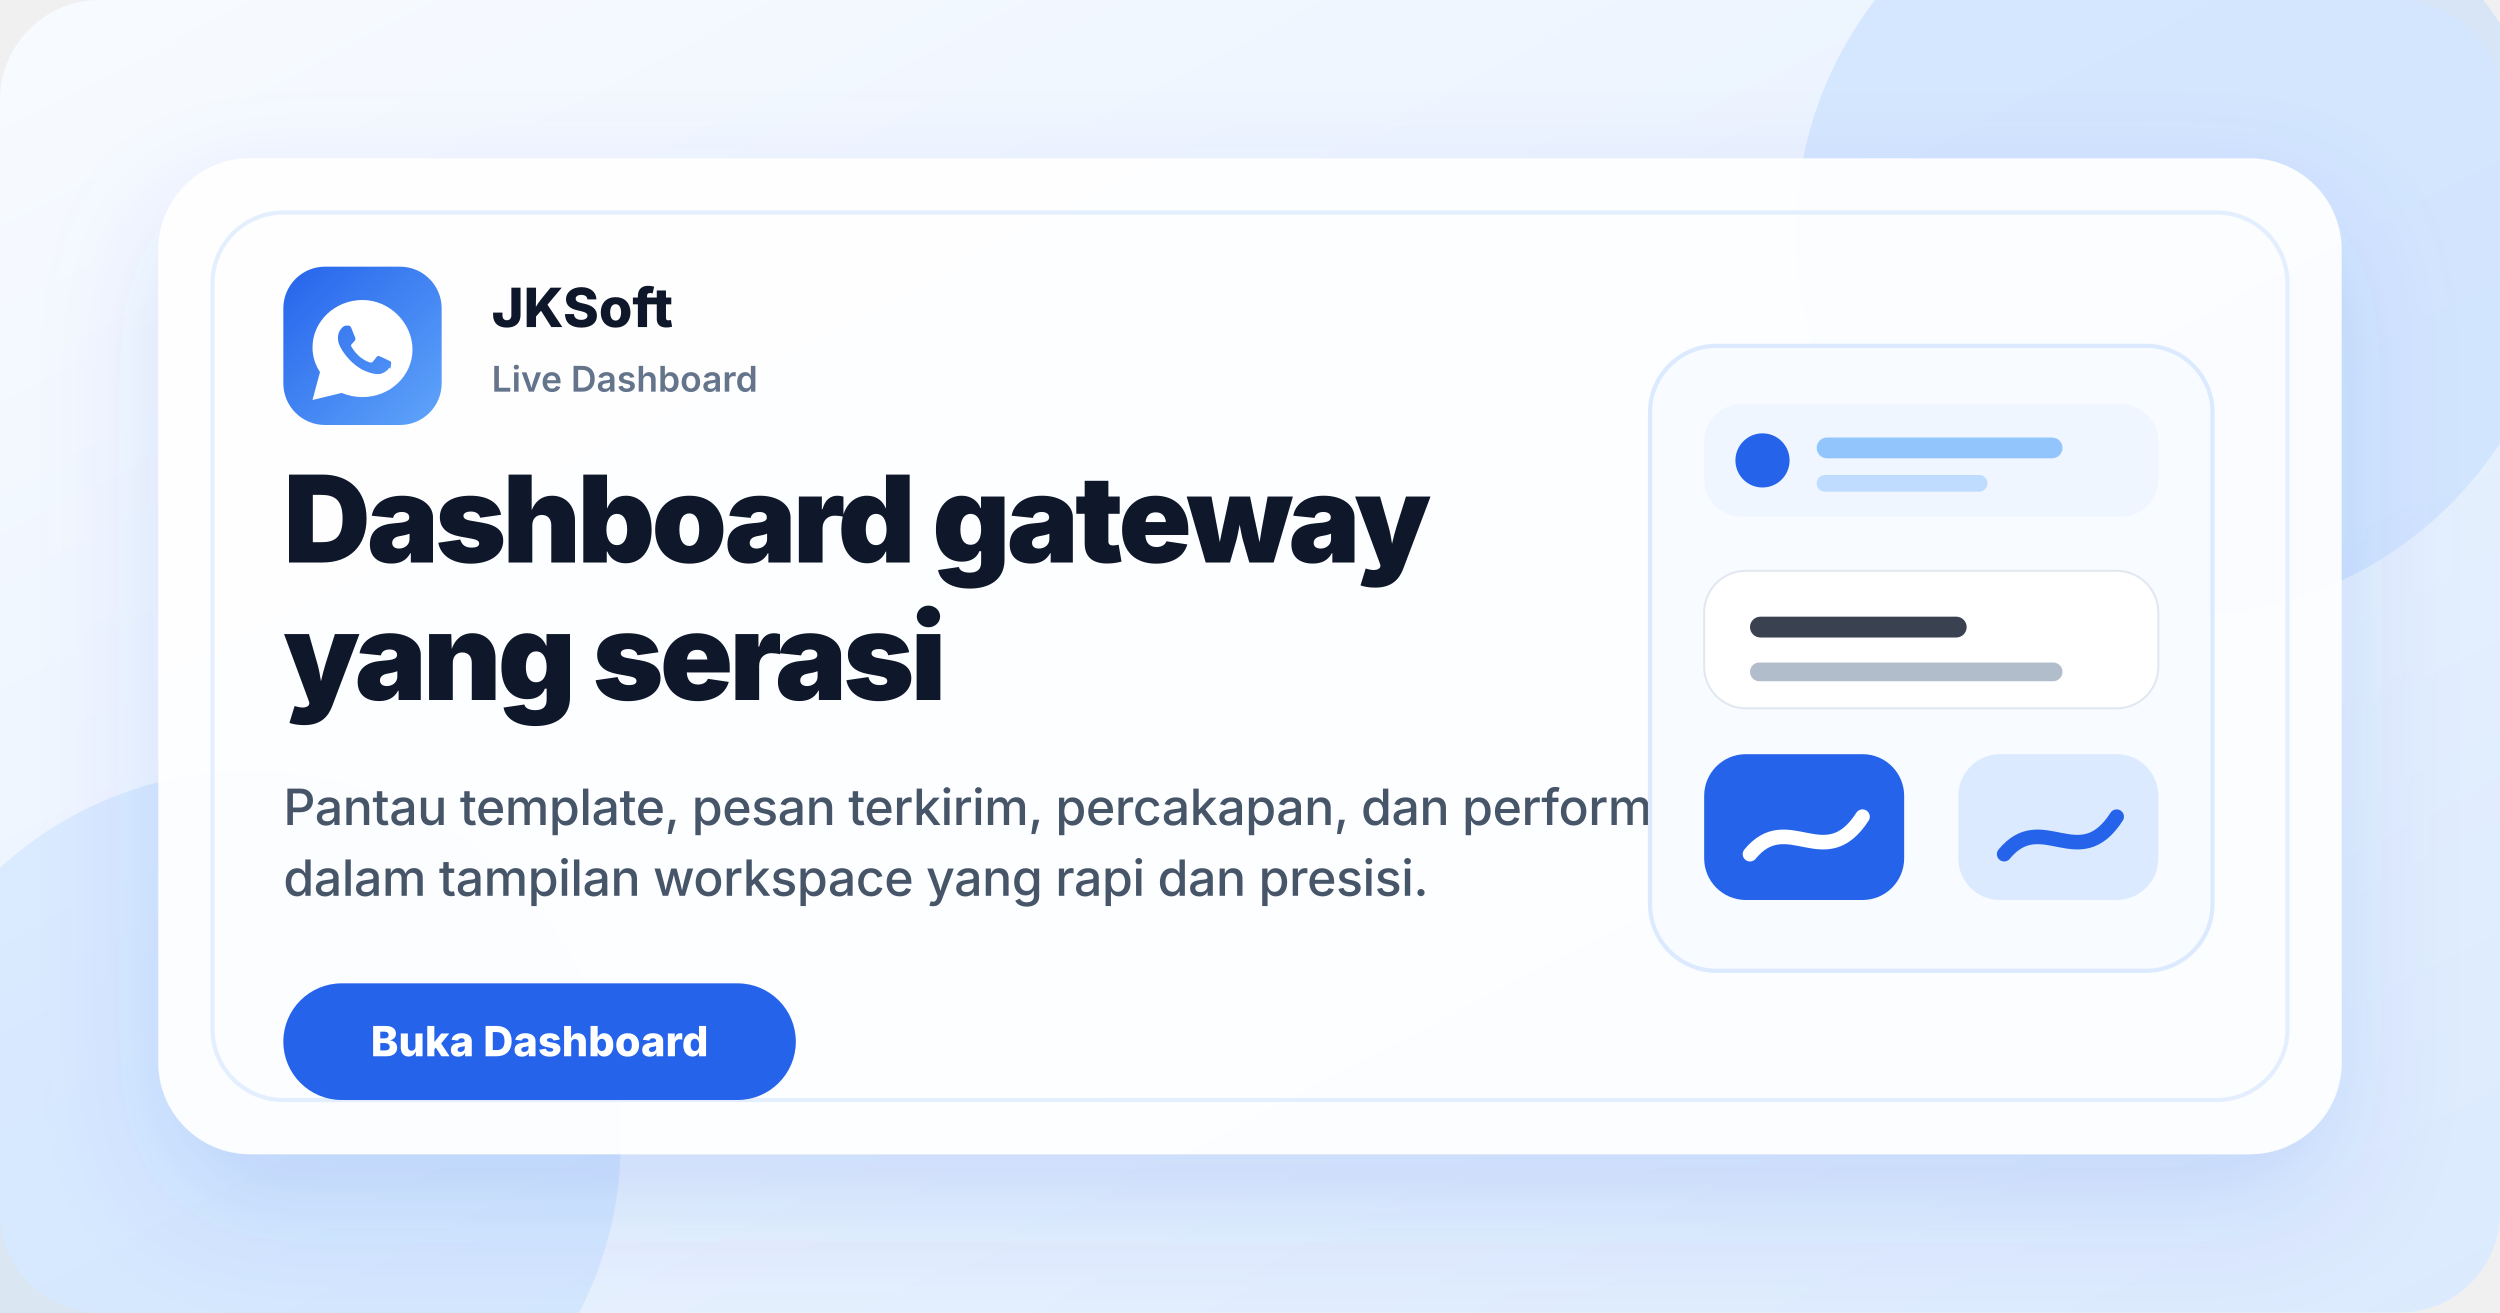
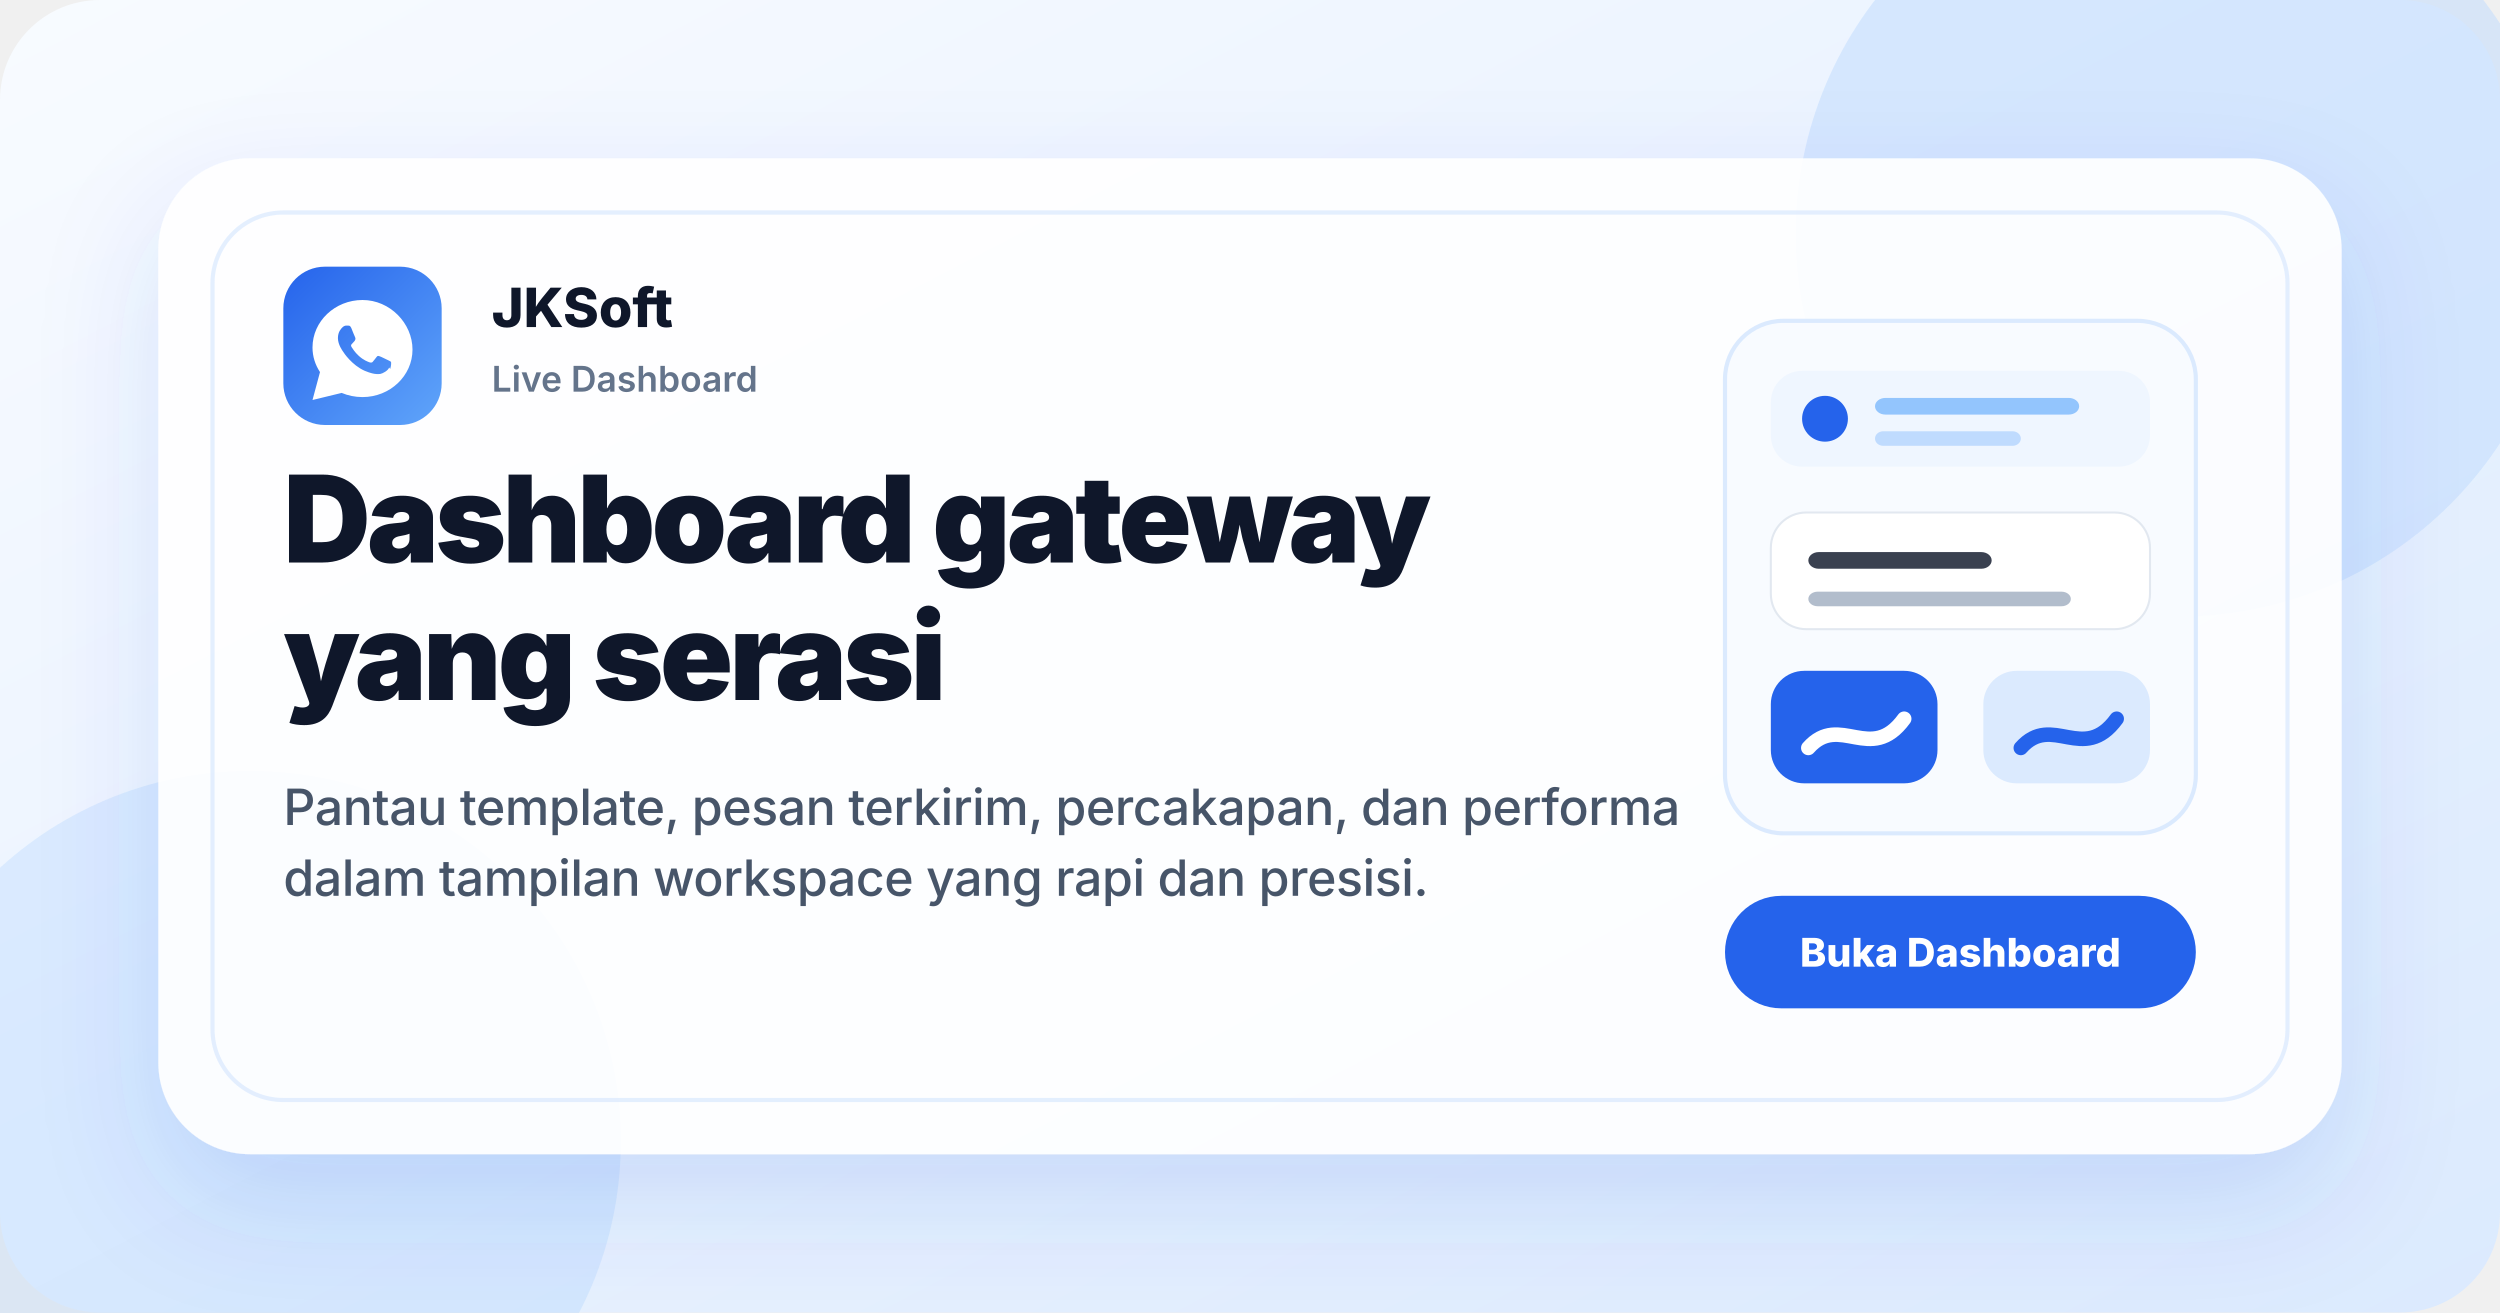
<svg xmlns="http://www.w3.org/2000/svg" viewBox="0 0 1200 630" role="img" aria-label="JKSoft Dashboard Open Graph image">
  <defs>
    <linearGradient id="bg" x1="0" y1="0" x2="1" y2="1">
      <stop offset="0" stop-color="#f8fbff" />
      <stop offset="1" stop-color="#dbeafe" />
    </linearGradient>
    <linearGradient id="brand" x1="0" y1="0" x2="1" y2="1">
      <stop offset="0" stop-color="#2563eb" />
      <stop offset="1" stop-color="#60a5fa" />
    </linearGradient>
    <filter id="softShadow" x="-20%" y="-20%" width="140%" height="140%">
      <feDropShadow dx="0" dy="24" stdDeviation="28" flood-color="#1d4ed8" flood-opacity="0.14" />
    </filter>
  </defs>
  <rect width="1200" height="630" rx="48" fill="url(#bg)" />
  <circle cx="1046" cy="112" r="184" fill="#bfdbfe" opacity="0.52" />
  <circle cx="120" cy="548" r="178" fill="#93c5fd" opacity="0.22" />
  <rect x="76" y="76" width="1048" height="478" rx="44" fill="#ffffff" opacity="0.9" filter="url(#softShadow)" />
  <rect x="102" y="102" width="996" height="426" rx="34" fill="none" stroke="#dbeafe" stroke-width="2" opacity="0.75" />
  <g transform="translate(136 128)">
    <rect width="76" height="76" rx="20" fill="url(#brand)" />
    <path fill="#fff" d="M38 16c-13.2 0-24 10.2-24 22.8 0 4.3 1.3 8.3 3.6 11.8L14 64l14-3.4c3.1 1.3 6.5 2 10 2 13.2 0 24-10.2 24-22.8S51.2 16 38 16Zm12.8 32.4c-.5 1.5-3.1 2.9-4.3 3.1-1.1.1-2.4.1-3.9-.3-.9-.2-2-.6-3.5-1.2-6.2-2.7-10.2-8.8-10.4-9.2-.3-.4-2.5-3.4-2.5-6.5s1.6-4.6 2.2-5.2c.5-.5 1.2-.8 1.6-.8h1.2c.4 0 .9 0 1.4 1.1.5 1.2 1.7 4.3 1.9 4.6.1.3.2.6 0 1.1s-.3.6-.6.9l-1 1.1c-.3.3-.6.6-.2 1.4.4.6 1.6 2.6 3.5 4.3 2.4 2.2 4.4 2.8 5.1 3.1.6.2 1.1.2 1.5-.1.4-.5 1.6-1.9 2-2.5.4-.6.8-.5 1.4-.3.5.1 3.6 1.7 4.3 2 .6.3 1.1.5 1.2.8.1.3.1 1.7-.4 3.3Z" />
    <text x="100" y="29" fill="#0f172a" font-family="Inter, Arial, Helvetica, sans-serif" font-size="26" font-weight="800">JKSoft</text>
    <text x="100" y="60" fill="#64748b" font-family="Inter, Arial, Helvetica, sans-serif" font-size="17" font-weight="600">Live Dashboard</text>
  </g>
  <g transform="translate(136 270)">
    <text fill="#0f172a" font-family="Inter, Arial, Helvetica, sans-serif" font-size="58" font-weight="900" letter-spacing="-1.8">
      <tspan x="0" y="0">Dashboard gateway</tspan>
      <tspan x="0" y="66">yang serasi</tspan>
    </text>
    <text fill="#475569" font-family="Inter, Arial, Helvetica, sans-serif" font-size="24" font-weight="500" letter-spacing="-0.2">
      <tspan x="0" y="126">Pantau template, pesan terkirim, percakapan, dan performa</tspan>
      <tspan x="0" y="160">dalam tampilan workspace yang rapi dan presisi.</tspan>
    </text>
-     <rect x="0" y="202" width="246" height="56" rx="28" fill="#2563eb" />
-     <text x="123" y="237" fill="#ffffff" font-family="Inter, Arial, Helvetica, sans-serif" font-size="20" font-weight="800" text-anchor="middle">Buka Dashboard</text>
  </g>
-   <g transform="translate(792 166)">
-     <rect width="270" height="300" rx="32" fill="#f8fbff" stroke="#dbeafe" stroke-width="2" />
-     <rect x="26" y="28" width="218" height="54" rx="18" fill="#eff6ff" />
-     <circle cx="54" cy="55" r="13" fill="#2563eb" />
-     <rect x="80" y="44" width="118" height="10" rx="5" fill="#93c5fd" />
-     <rect x="80" y="62" width="82" height="8" rx="4" fill="#bfdbfe" />
-     <rect x="26" y="108" width="218" height="66" rx="20" fill="#ffffff" stroke="#e2e8f0" />
-     <rect x="48" y="130" width="104" height="10" rx="5" fill="#0f172a" opacity="0.82" />
-     <rect x="48" y="152" width="150" height="9" rx="4.5" fill="#94a3b8" opacity="0.72" />
-     <rect x="26" y="196" width="96" height="70" rx="20" fill="#2563eb" />
-     <rect x="148" y="196" width="96" height="70" rx="20" fill="#dbeafe" />
-     <path d="M48 244c18-22 36 10 54-18" fill="none" stroke="#ffffff" stroke-width="7" stroke-linecap="round" />
-     <path d="M170 244c18-22 36 10 54-18" fill="none" stroke="#2563eb" stroke-width="7" stroke-linecap="round" />
+   <g transform="translate(828 154)">
+     <rect width="226" height="246" rx="28" fill="#f8fbff" stroke="#dbeafe" stroke-width="2" />
+     <rect x="22" y="24" width="182" height="46" rx="15" fill="#eff6ff" />
+     <circle cx="48" cy="47" r="11" fill="#2563eb" />
+     <rect x="72" y="37" width="98" height="8" rx="5" fill="#93c5fd" />
+     <rect x="72" y="53" width="70" height="7" rx="4" fill="#bfdbfe" />
+     <rect x="22" y="92" width="182" height="56" rx="17" fill="#ffffff" stroke="#e2e8f0" />
+     <rect x="40" y="111" width="88" height="8" rx="5" fill="#0f172a" opacity="0.82" />
+     <rect x="40" y="130" width="126" height="7" rx="4.5" fill="#94a3b8" opacity="0.72" />
+     <rect x="22" y="168" width="80" height="54" rx="16" fill="#2563eb" />
+     <rect x="124" y="168" width="80" height="54" rx="16" fill="#dbeafe" />
+     <path d="M40 205c15-17 30 8 46-14" fill="none" stroke="#ffffff" stroke-width="7" stroke-linecap="round" />
+     <path d="M142 205c15-17 30 8 46-14" fill="none" stroke="#2563eb" stroke-width="7" stroke-linecap="round" />
+   </g>
+   <g transform="translate(828 430)">
+     <rect width="226" height="54" rx="27" fill="#2563eb" />
+     <text x="113" y="34" fill="#ffffff" font-family="Inter, Arial, Helvetica, sans-serif" font-size="19" font-weight="800" text-anchor="middle">Buka Dashboard</text>
  </g>
</svg>
